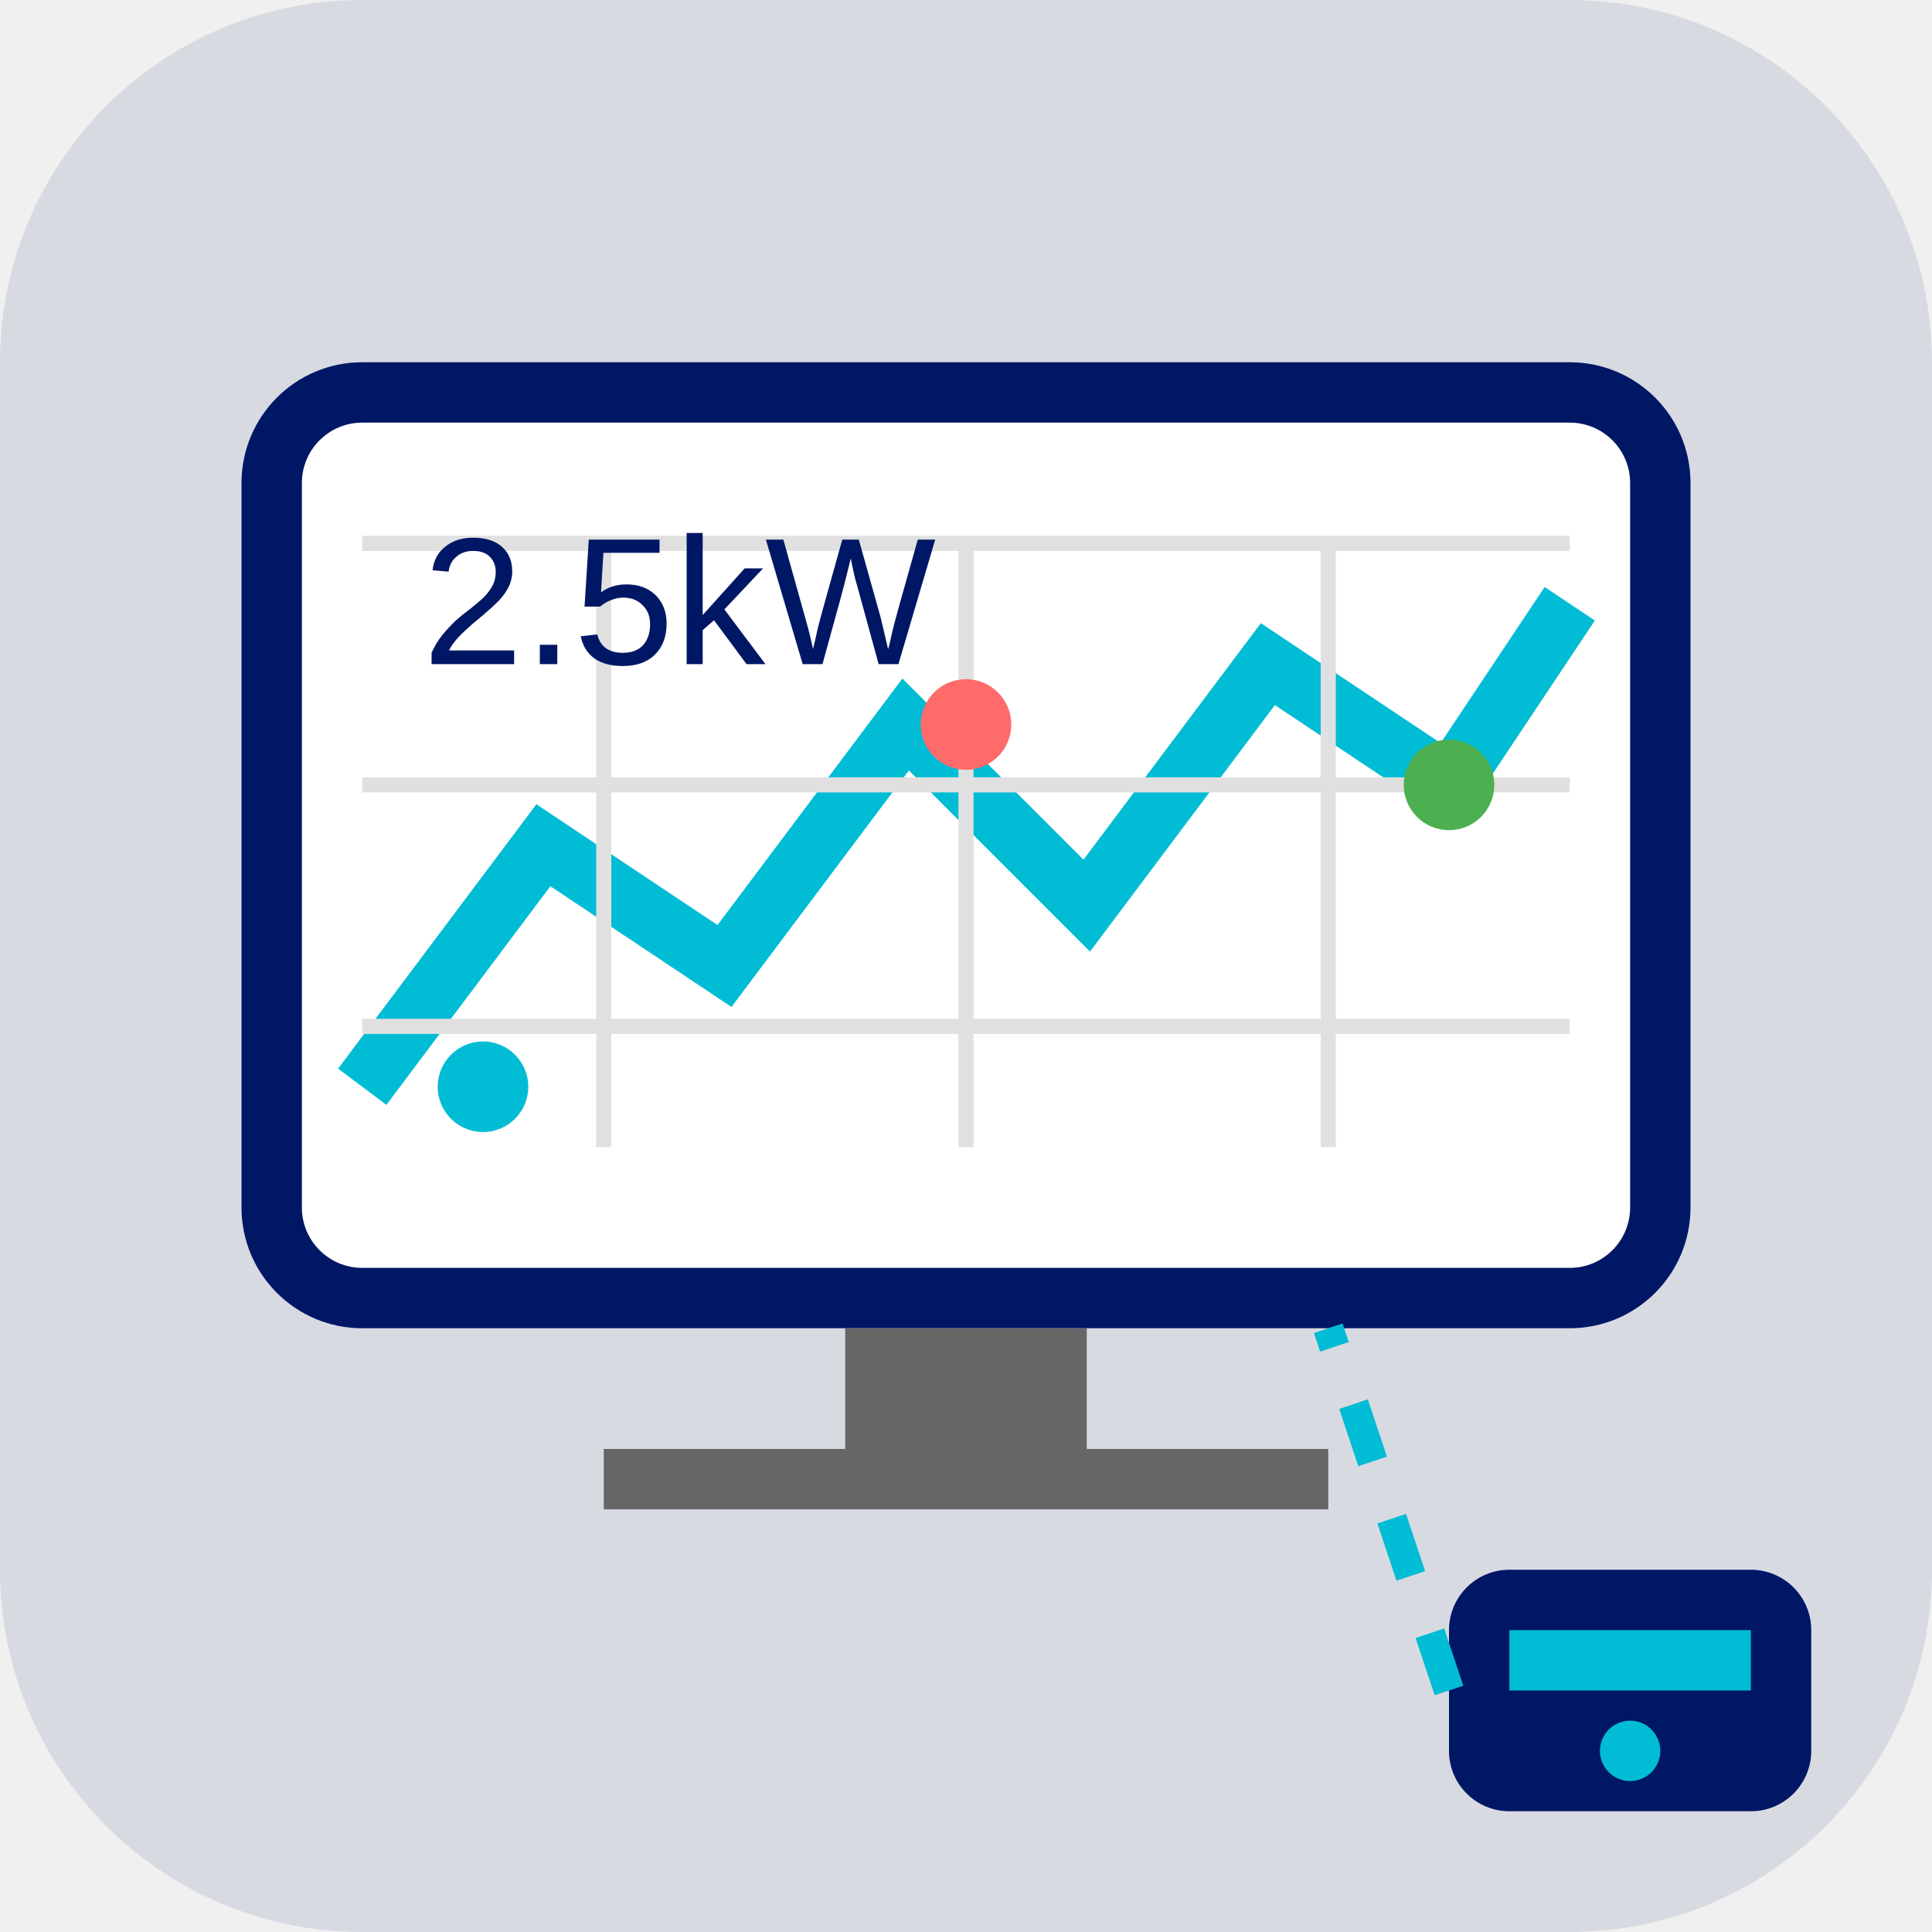
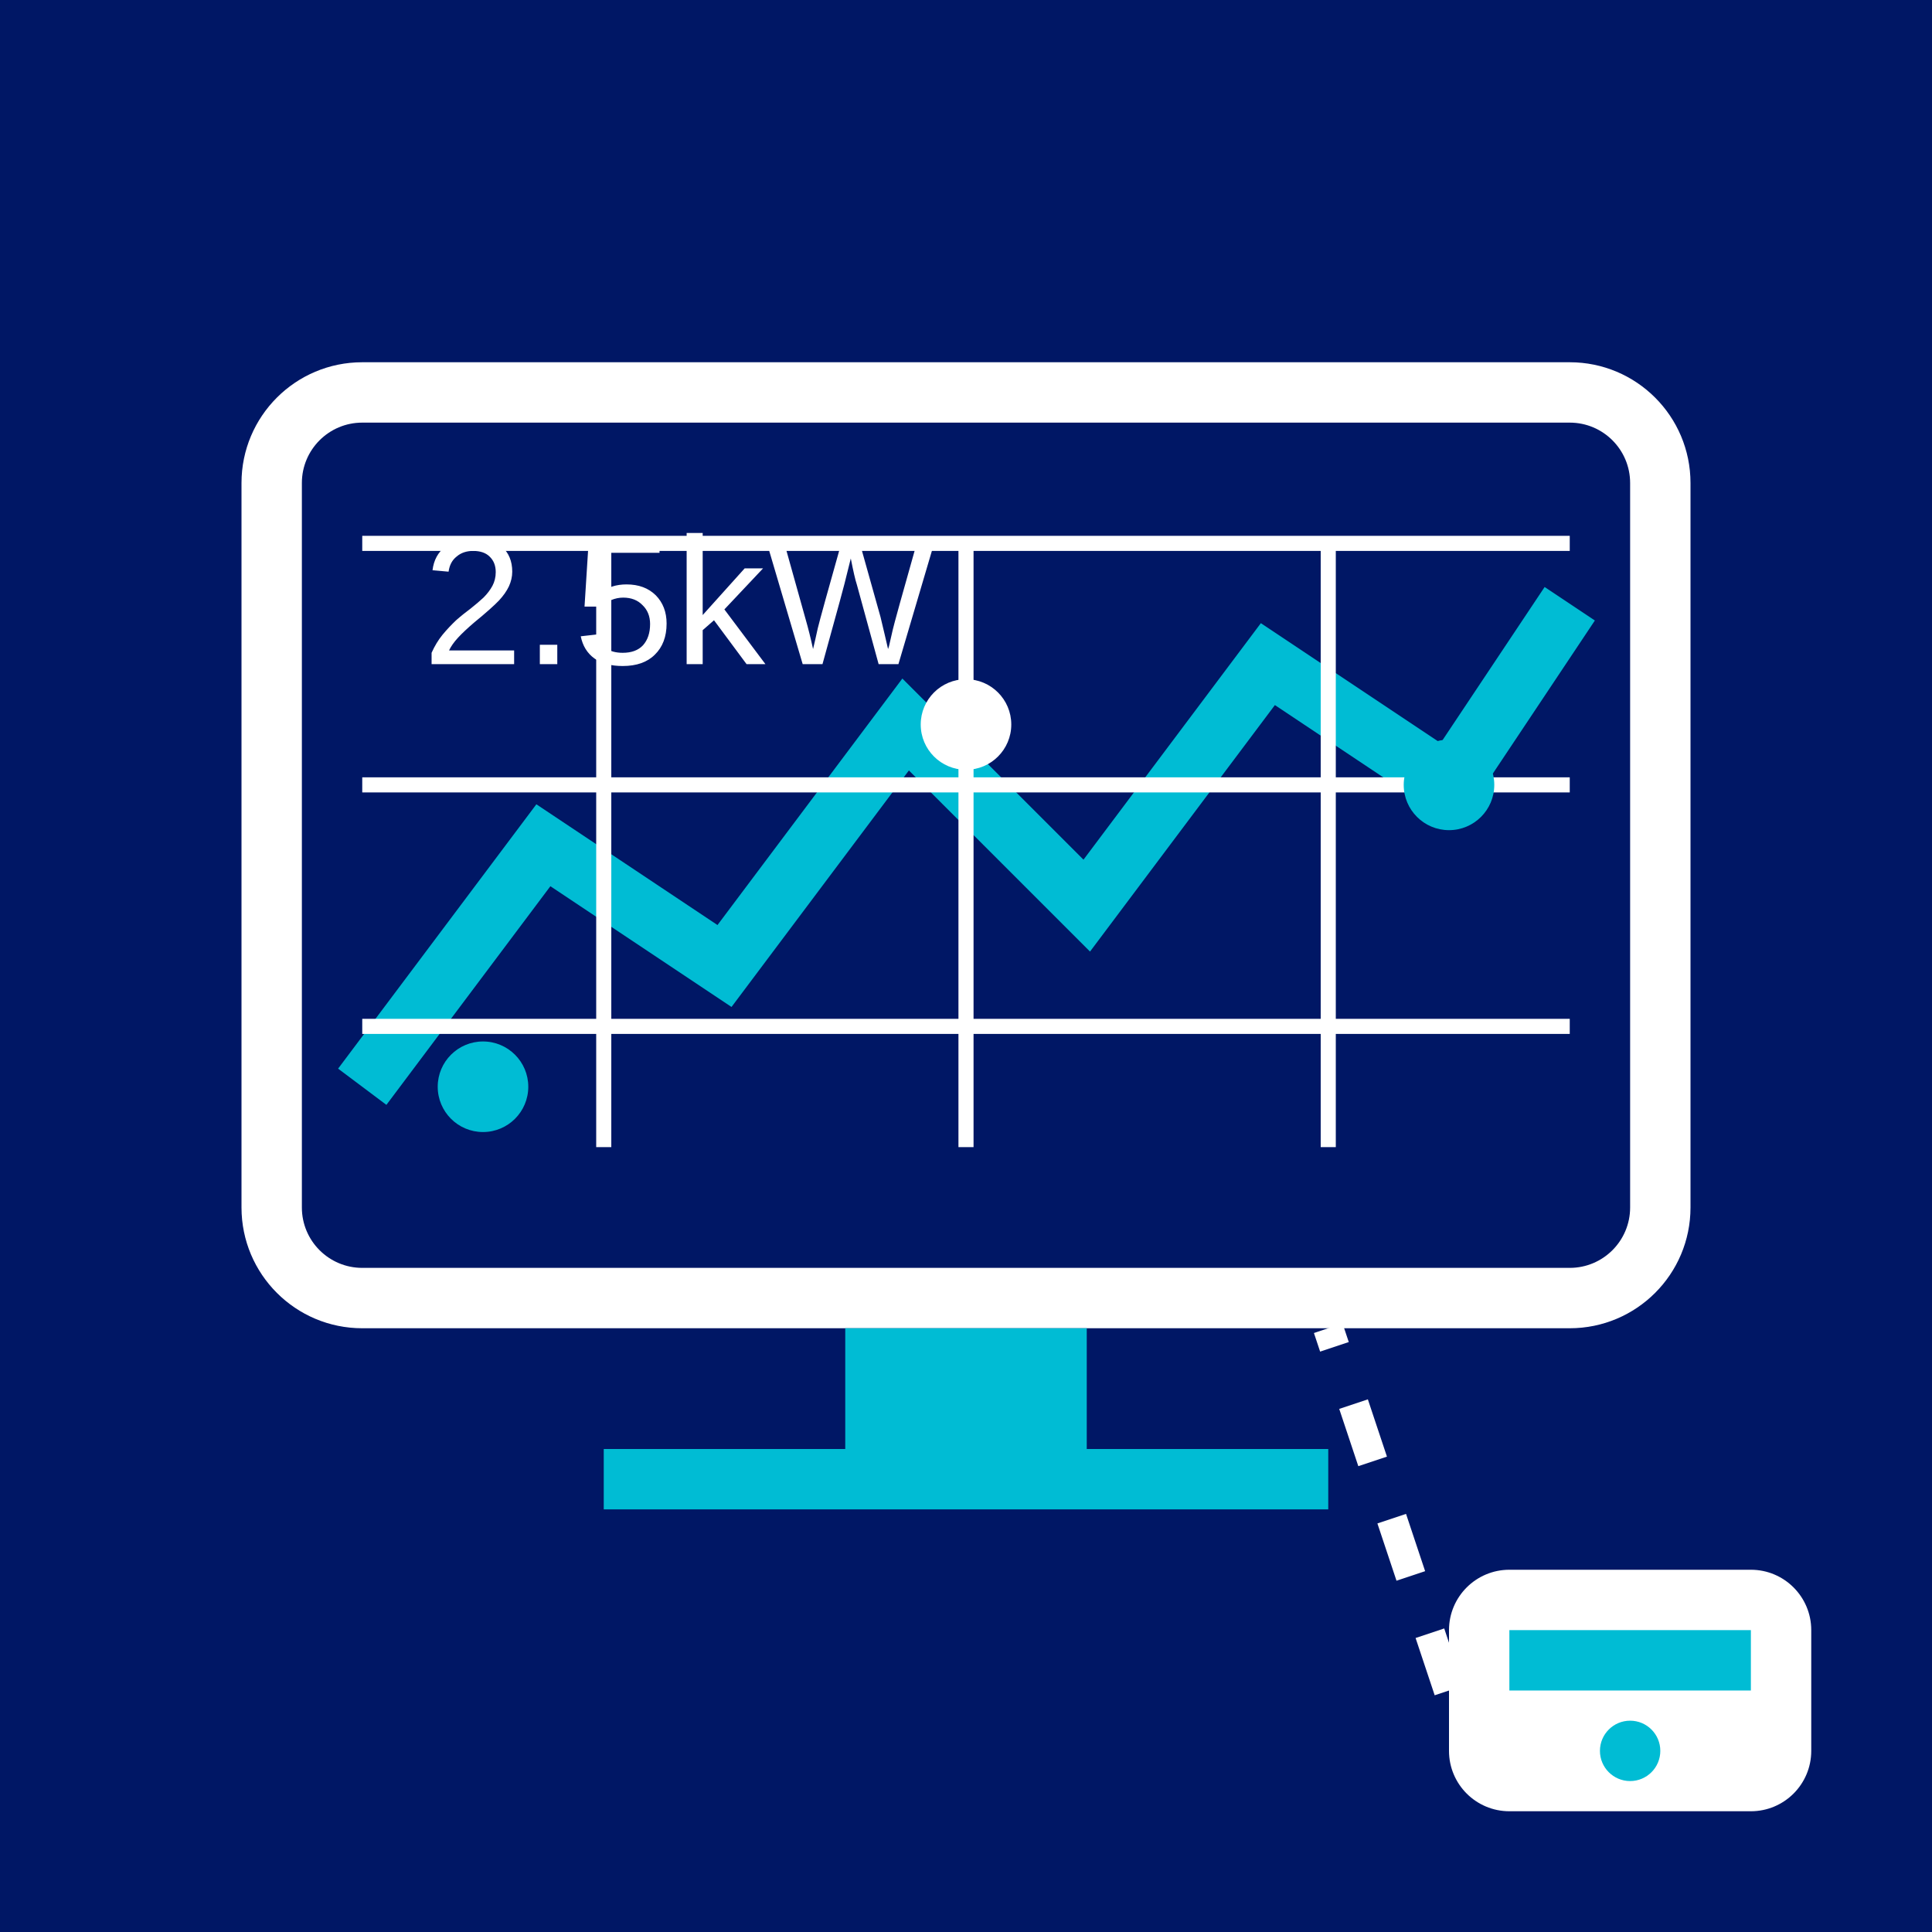
<svg xmlns="http://www.w3.org/2000/svg" width="64" height="64" viewBox="0 0 64 64" fill="none">
-   <rect width="64" height="64" rx="12" fill="#001765" fill-opacity="0.1" />
-   <rect x="8" y="12" width="48" height="32" rx="4" fill="#001765" />
-   <rect x="10" y="14" width="44" height="28" rx="2" fill="white" />
+   <rect width="64" height="64" fill="#001765" />
+   <rect x="8" y="12" width="48" height="32" rx="4" fill="white" />
+   <rect x="10" y="14" width="44" height="28" rx="2" fill="#001765" />
  <polyline points="12,36 18,28 24,32 30,24 36,30 42,22 48,26 52,20" stroke="#00BCD4" stroke-width="2" fill="none" />
-   <line x1="12" y1="18" x2="52" y2="18" stroke="#E0E0E0" stroke-width="0.5" />
-   <line x1="12" y1="26" x2="52" y2="26" stroke="#E0E0E0" stroke-width="0.5" />
-   <line x1="12" y1="34" x2="52" y2="34" stroke="#E0E0E0" stroke-width="0.5" />
-   <line x1="20" y1="18" x2="20" y2="38" stroke="#E0E0E0" stroke-width="0.5" />
-   <line x1="32" y1="18" x2="32" y2="38" stroke="#E0E0E0" stroke-width="0.5" />
-   <line x1="44" y1="18" x2="44" y2="38" stroke="#E0E0E0" stroke-width="0.5" />
-   <text x="14" y="22" font-family="Arial" font-size="6" fill="#001765">2.5kW</text>
+   <line x1="12" y1="18" x2="52" y2="18" stroke="white" stroke-width="0.5" />
+   <line x1="12" y1="26" x2="52" y2="26" stroke="white" stroke-width="0.5" />
+   <line x1="12" y1="34" x2="52" y2="34" stroke="white" stroke-width="0.5" />
+   <line x1="20" y1="18" x2="20" y2="38" stroke="white" stroke-width="0.5" />
+   <line x1="32" y1="18" x2="32" y2="38" stroke="white" stroke-width="0.5" />
+   <line x1="44" y1="18" x2="44" y2="38" stroke="white" stroke-width="0.5" />
+   <text x="14" y="22" font-family="Arial" font-size="6" fill="white">2.5kW</text>
  <circle cx="16" cy="36" r="1.5" fill="#00BCD4" />
-   <circle cx="32" cy="24" r="1.5" fill="#FF6B6B" />
-   <circle cx="48" cy="26" r="1.5" fill="#4CAF50" />
-   <rect x="28" y="44" width="8" height="4" fill="#666" />
-   <rect x="20" y="48" width="24" height="2" fill="#666" />
-   <rect x="48" y="52" width="12" height="8" rx="2" fill="#001765" />
+   <circle cx="32" cy="24" r="1.5" fill="white" />
+   <circle cx="48" cy="26" r="1.5" fill="#00BCD4" />
+   <rect x="28" y="44" width="8" height="4" fill="#00BCD4" />
+   <rect x="20" y="48" width="24" height="2" fill="#00BCD4" />
+   <rect x="48" y="52" width="12" height="8" rx="2" fill="white" />
  <rect x="50" y="54" width="8" height="2" fill="#00BCD4" />
  <circle cx="54" cy="58" r="1" fill="#00BCD4" />
-   <line x1="48" y1="56" x2="44" y2="44" stroke="#00BCD4" stroke-width="1" stroke-dasharray="2,2" />
+   <line x1="48" y1="56" x2="44" y2="44" stroke="white" stroke-width="1" stroke-dasharray="2,2" />
</svg>
